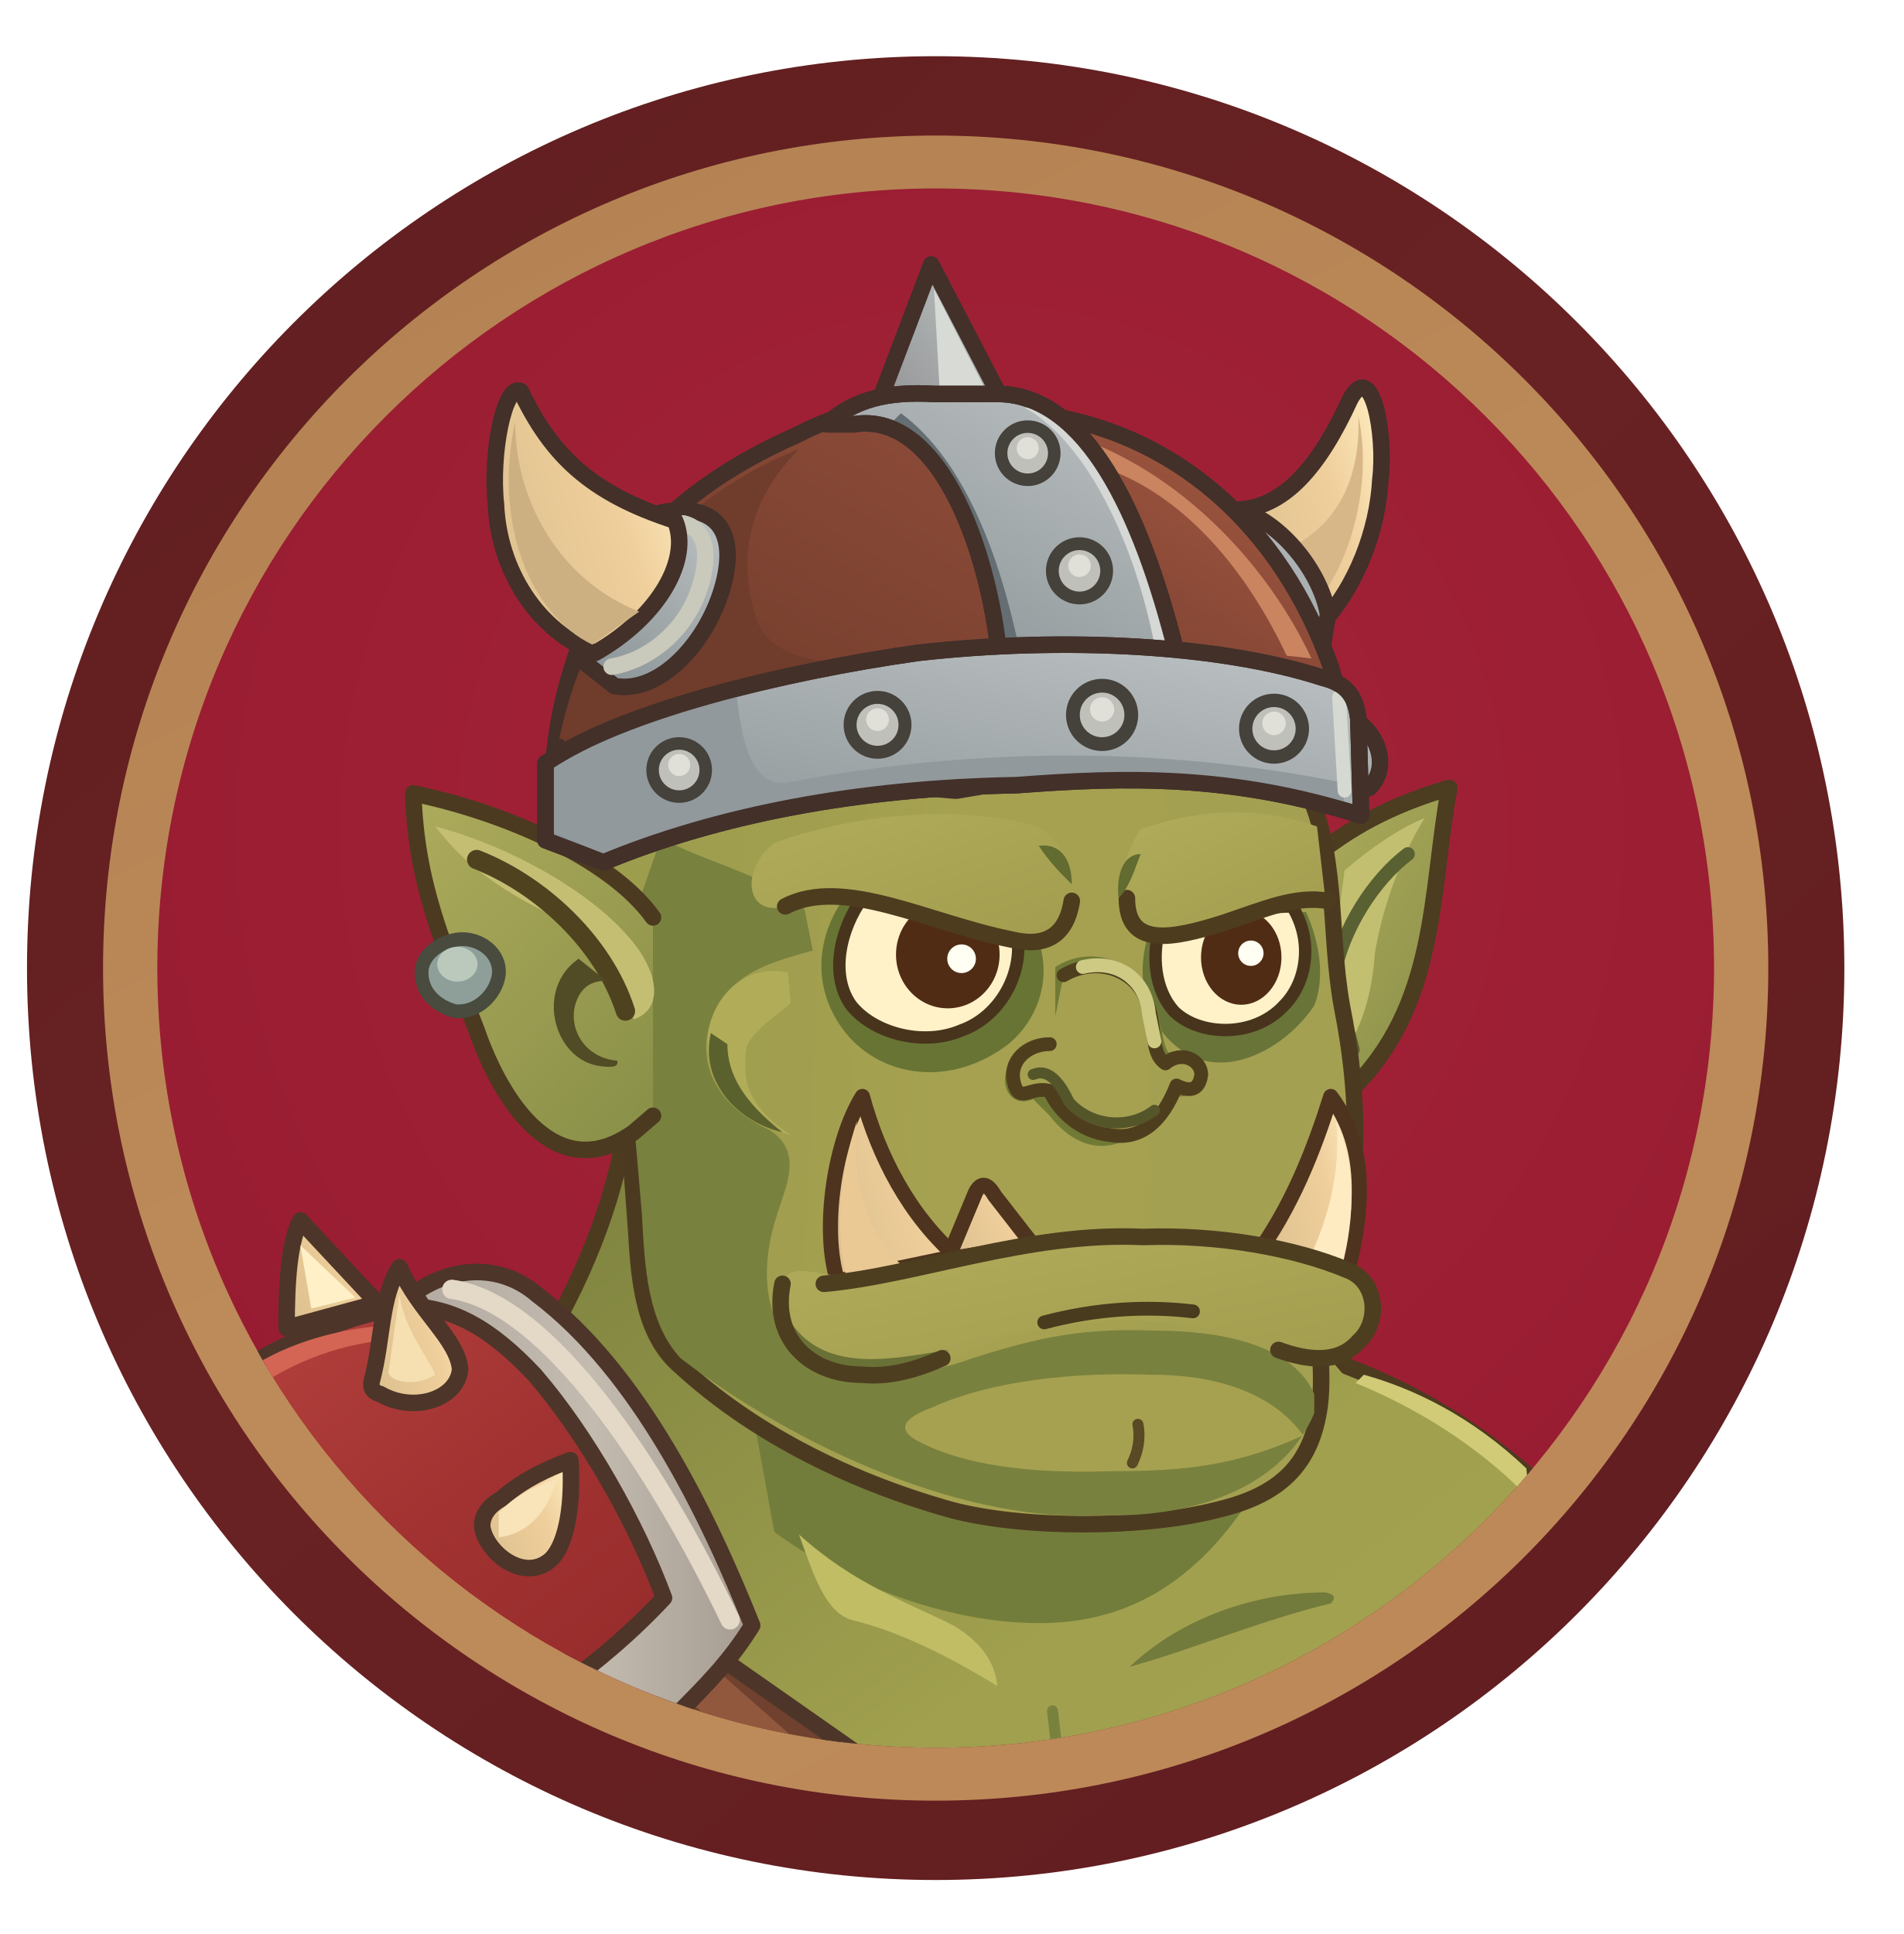
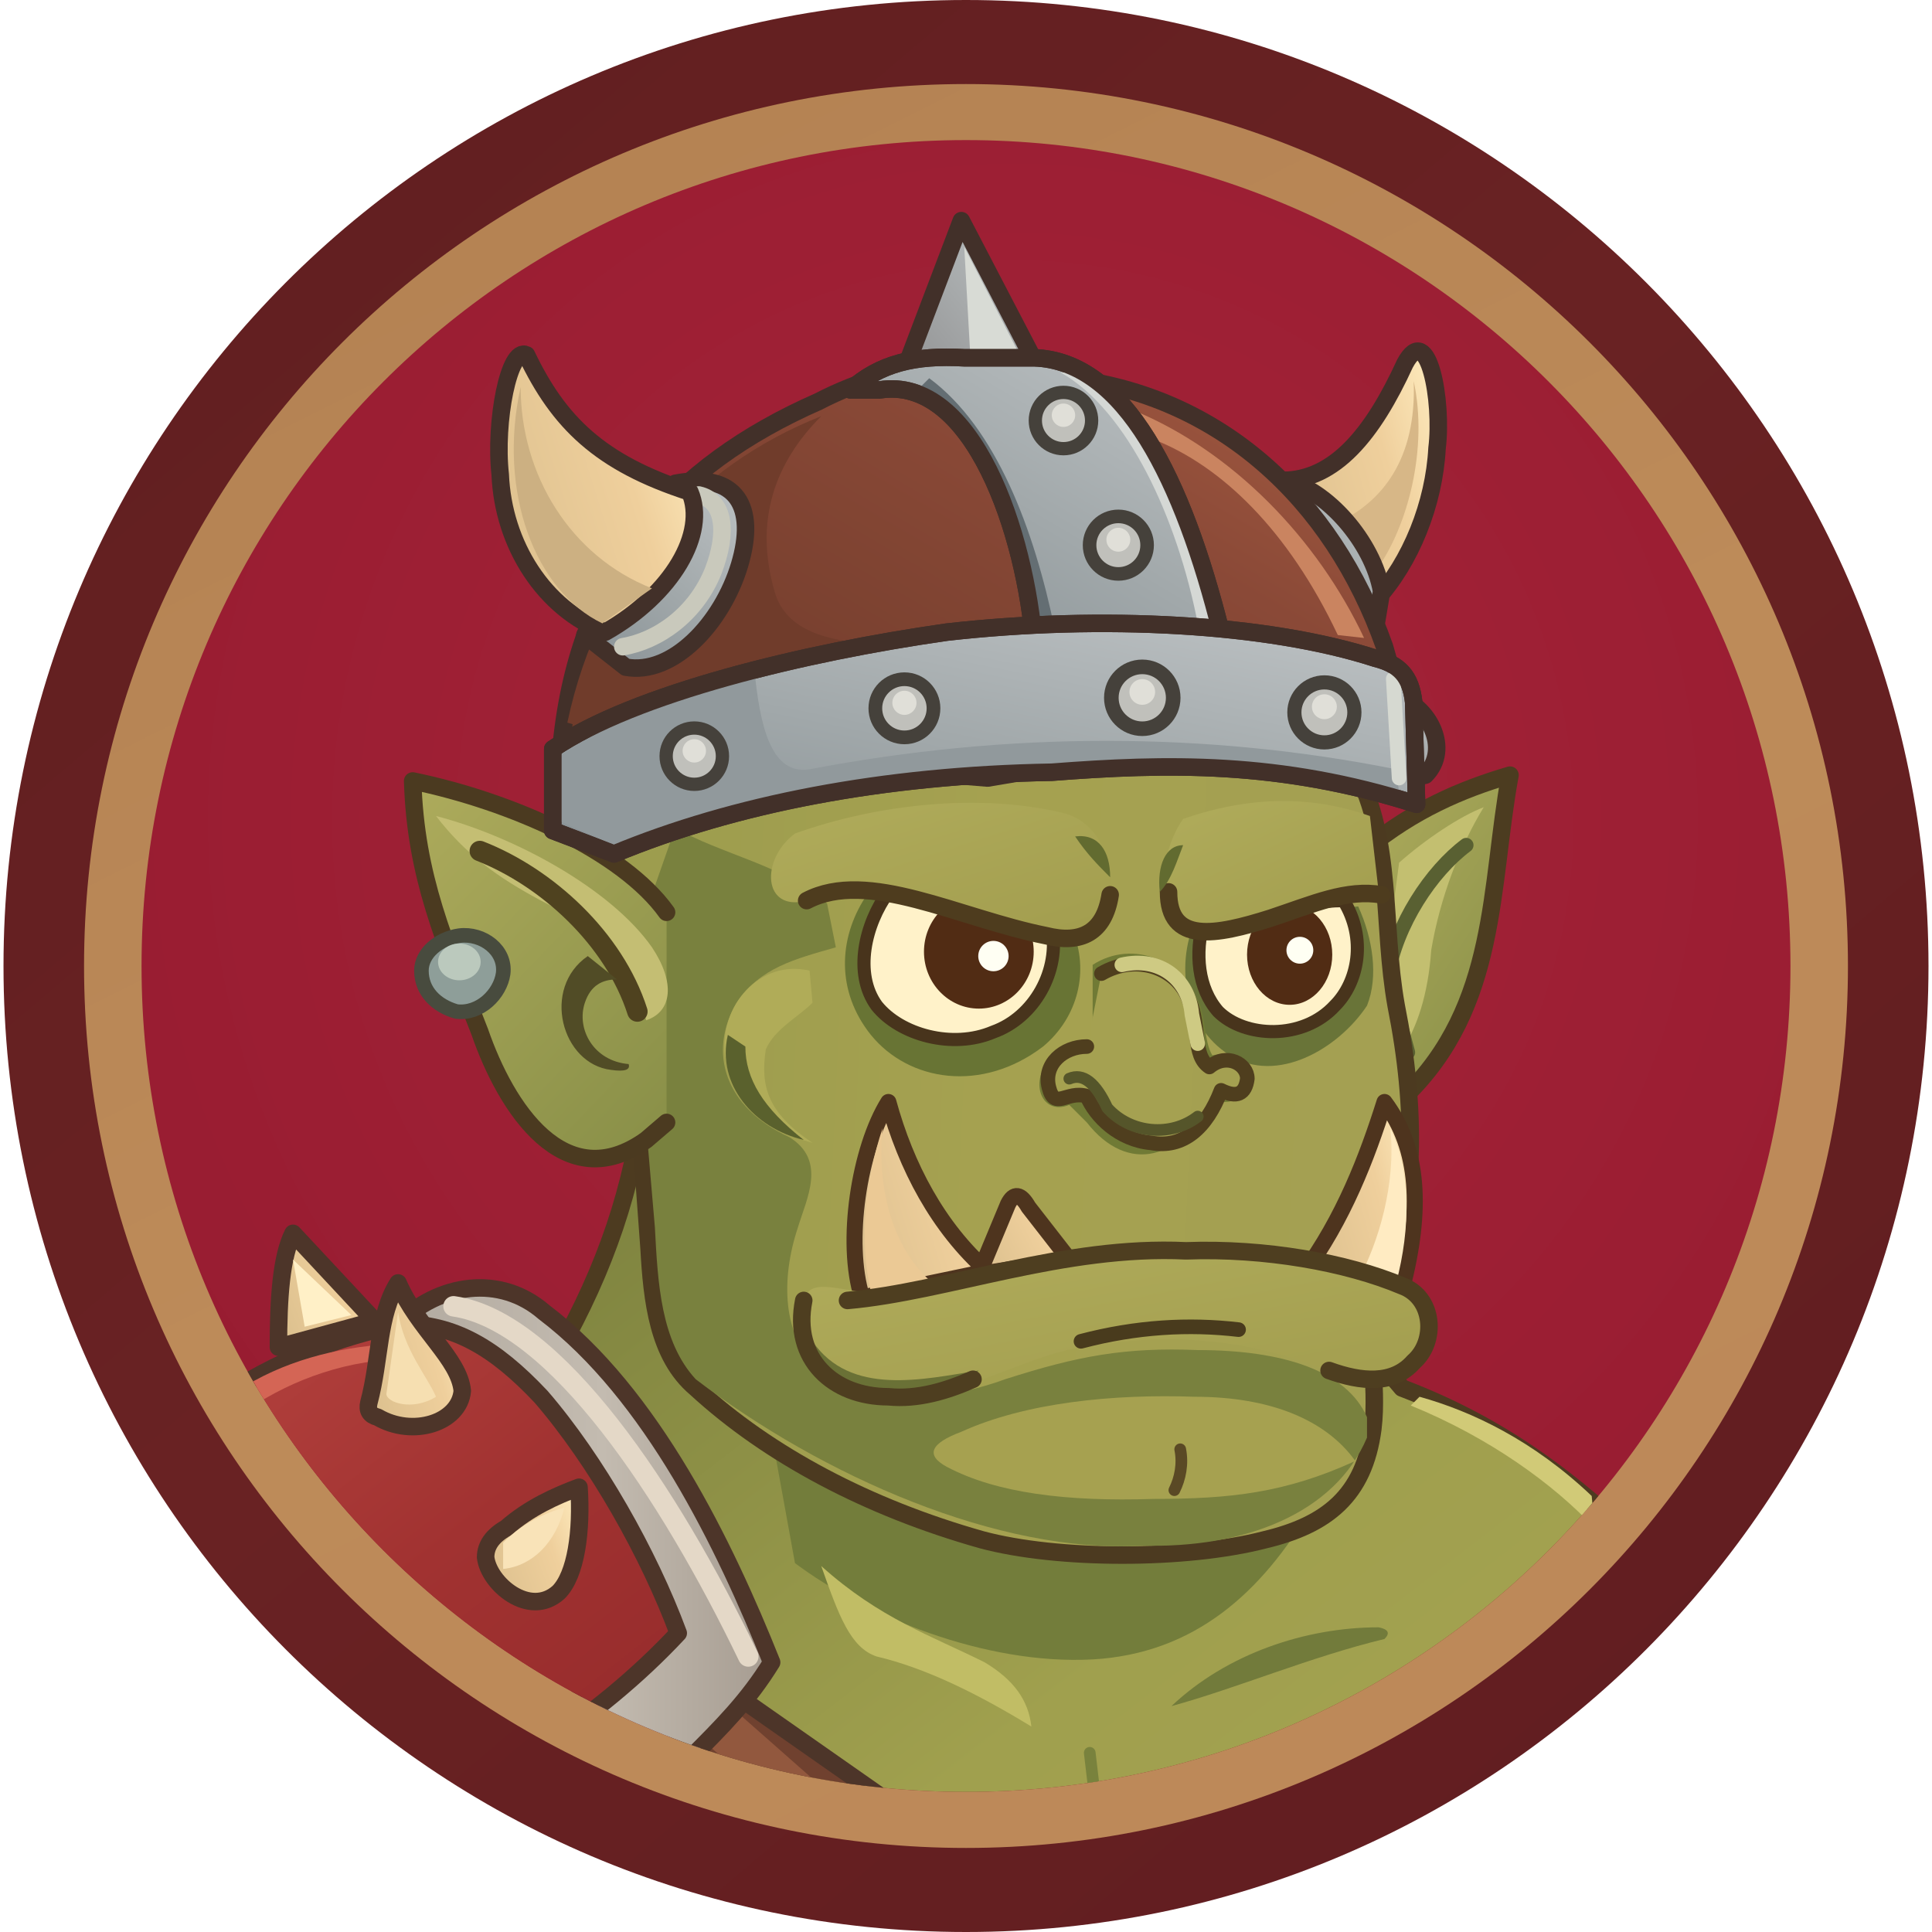
- <svg xmlns="http://www.w3.org/2000/svg" viewBox="0 0 691 702" role="img" aria-labelledby="orc-title orc-description">
+ <svg xmlns="http://www.w3.org/2000/svg" viewBox="8.6 20.4 662 662" role="img" aria-labelledby="orc-title orc-description">
  <defs>
    <linearGradient id="frame-maroon" x1="0%" y1="0%" x2="85%" y2="100%">
      <stop offset="0" stop-color="#601e20" />
      <stop offset=".5" stop-color="#692223" />
      <stop offset="1" stop-color="#611d20" />
    </linearGradient>
    <linearGradient id="frame-bronze" x1="15%" y1="0%" x2="65%" y2="100%">
      <stop offset="0" stop-color="#b38152" />
      <stop offset=".55" stop-color="#bd8b59" />
      <stop offset="1" stop-color="#bd8959" />
    </linearGradient>
    <radialGradient id="background-red" cx="53%" cy="41%" r="76%">
      <stop offset="0" stop-color="#a62439" />
      <stop offset="1" stop-color="#941a2f" />
    </radialGradient>
    <linearGradient id="skin-olive" gradientUnits="userSpaceOnUse" x1="230" y1="385" x2="488" y2="397">
      <stop offset="0" stop-color="#9d9d4e" />
      <stop offset=".45" stop-color="#a5a150" />
      <stop offset="1" stop-color="#a4a052" />
    </linearGradient>
    <linearGradient id="body-olive" x1="0%" y1="0%" x2="100%" y2="100%">
      <stop offset="0" stop-color="#797f3d" />
      <stop offset=".6" stop-color="#a0a04e" />
      <stop offset="1" stop-color="#a5a251" />
    </linearGradient>
    <linearGradient id="brow-olive" x1="0%" y1="0%" x2="80%" y2="100%">
      <stop offset="0" stop-color="#b0ac5b" />
      <stop offset="1" stop-color="#a39e4f" />
    </linearGradient>
    <linearGradient id="ear-olive" x1="10%" y1="0%" x2="80%" y2="100%">
      <stop offset="0" stop-color="#acaa5b" />
      <stop offset="1" stop-color="#8b9149" />
    </linearGradient>
    <linearGradient id="ivory" x1="0%" y1="70%" x2="100%" y2="25%">
      <stop offset="0" stop-color="#ddc18f" />
      <stop offset=".65" stop-color="#efcf9c" />
      <stop offset="1" stop-color="#fce7b9" />
    </linearGradient>
    <linearGradient id="leather-brown" x1="5%" y1="80%" x2="100%" y2="0%">
      <stop offset="0" stop-color="#703c2b" />
      <stop offset=".6" stop-color="#8a4937" />
      <stop offset="1" stop-color="#a95e43" />
    </linearGradient>
    <linearGradient id="iron" x1="5%" y1="100%" x2="80%" y2="0%">
      <stop offset="0" stop-color="#899296" />
      <stop offset=".5" stop-color="#a1a8aa" />
      <stop offset="1" stop-color="#b9bec0" />
    </linearGradient>
    <linearGradient id="iron-rim" x1="0%" y1="80%" x2="85%" y2="0%">
      <stop offset="0" stop-color="#98999a" />
      <stop offset="1" stop-color="#bac0c1" />
    </linearGradient>
    <linearGradient id="armor-red" x1="0%" y1="0%" x2="85%" y2="100%">
      <stop offset="0" stop-color="#b4423e" />
      <stop offset=".55" stop-color="#a13231" />
      <stop offset="1" stop-color="#972c2c" />
    </linearGradient>
    <linearGradient id="armor-rim" x1="0%" y1="50%" x2="100%" y2="50%">
      <stop offset="0" stop-color="#b2aaa0" />
      <stop offset=".55" stop-color="#c3bbb0" />
      <stop offset="1" stop-color="#a69c91" />
    </linearGradient>
    <clipPath id="avatar-clip">
      <ellipse cx="339.6" cy="351.4" rx="282.5" ry="283" />
    </clipPath>
    <g id="rivet" stroke="#45413b" stroke-width="5">
      <circle r="10.6" fill="#c0c0bb" />
      <circle cy="-2" r="4.4" fill="#e0dfd8" stroke="none" />
    </g>
  </defs>
  <g id="outer-ring">
    <ellipse cx="339.6" cy="351.4" rx="329.8" ry="331" fill="url(#frame-maroon)" />
  </g>
  <g id="inner-ring">
    <ellipse cx="339.6" cy="351.4" rx="302.2" ry="302.2" fill="url(#frame-bronze)" />
  </g>
  <g id="avatar-background">
    <ellipse cx="339.6" cy="351.4" rx="282.5" ry="283" fill="url(#background-red)" />
  </g>
  <g id="portrait" clip-path="url(#avatar-clip)" stroke-linecap="round" stroke-linejoin="round">
    <g id="neck-and-shoulders" stroke="#4d3b20" stroke-width="6">
      <path d="M230 389 C227 422 218 450 203 478 L216 553 L245 625 L284 671 L563 674 L575 554 C547 527 523 509 489 496 L467 470 L283 421 Z" fill="url(#body-olive)" />
      <path d="M271 501 C325 539 385 551 458 537 C441 566 418 587 383 589 C346 591 305 574 281 556 Z" fill="#737d3b" stroke="none" />
      <path d="M492 502 C519 513 541 529 555 544 L554 533 C534 514 513 504 495 499 Z" fill="#d1ca77" stroke="none" />
      <path d="M290 557 C310 575 328 581 346 590 C356 596 361 603 362 612 C344 601 326 592 309 588 C300 585 296 574 290 557 Z" fill="#c1bd65" stroke="none" />
      <path d="M410 605 C429 587 456 578 481 578 Q486 579 483 582 C458 588 432 599 410 605 Z" fill="#727b3b" stroke="none" />
      <path d="M382 621 L384 638" fill="none" stroke="#79823d" stroke-width="4" />
    </g>
    <g id="shoulder-armor" stroke="#4d3529" stroke-width="6">
      <path id="armor-strap" d="M229 579 L319 642 L289 674 L212 611 Z" fill="#70412f" />
      <path d="M252 609 L286 639" fill="none" stroke="#92583e" stroke-width="15" />
      <path id="rear-spike" d="M104 482 C104 465 105 451 109 443 L137 473 Z" fill="url(#ivory)" />
      <path d="M109 452 L113 475 L129 471 Z" fill="#fff0c7" stroke="none" />
      <path id="armor-rim-shape" d="M145 474 C159 460 180 457 195 470 C232 498 257 550 273 590 C265 603 256 612 245 623 L211 615 L203 580 L148 512 Z" fill="url(#armor-rim)" />
      <path d="M164 468 C199 473 238 532 265 588" fill="none" stroke="#e4d8c7" stroke-width="7" />
      <path id="red-pauldron" d="M80 502 C106 485 124 479 146 474 C164 474 178 482 194 499 C213 521 231 553 241 580 C227 595 211 608 193 620 L137 621 L82 559 Z" fill="url(#armor-red)" />
      <path d="M90 497 C105 487 124 482 142 481 L149 486 C128 486 109 493 94 503 Z" fill="#d46555" stroke="none" />
      <path id="upper-armor-spike" d="M135 501 C139 486 138 471 145 460 C152 476 166 486 167 497 C166 508 150 513 138 506 Q134 505 135 501 Z" fill="url(#ivory)" />
      <path d="M145 470 C147 483 155 492 158 499 C150 504 141 501 141 498 Z" fill="#f6dfb1" stroke="none" />
      <path id="lower-armor-spike" d="M182 544 C190 537 199 533 207 530 C208 545 206 560 200 566 C190 575 176 563 175 554 Q175 548 182 544 Z" fill="url(#ivory)" />
      <path d="M181 549 C189 541 198 538 202 537 C199 549 191 557 181 558 Z" fill="#f9e3b8" stroke="none" />
    </g>
    <g id="right-ear" stroke="#4c3c20" stroke-width="6">
      <path d="M477 311 C493 298 509 291 526 286 C519 324 522 365 490 396 L476 376 Z" fill="url(#ear-olive)" />
      <path d="M488 316 C497 308 509 300 517 297 C509 310 502 328 499 346 C498 361 494 373 489 380 L483 354 Z" fill="#c3bf70" stroke="none" />
      <path d="M511 310 C499 319 487 337 484 355 L491 381" fill="none" stroke="#596032" stroke-width="5" />
    </g>
    <g id="face">
      <path id="face-shape" d="M240 278 C305 261 415 269 473 284 C486 309 482 337 487 365 C494 400 494 433 483 464 C476 479 481 494 479 510 C476 533 463 543 442 548 C415 555 371 555 345 548 C306 537 272 519 247 496 C234 485 232 466 231 448 L228 407 L204 366 L218 312 Z" fill="url(#skin-olive)" stroke="#4c3a20" stroke-width="6" />
      <path id="left-face-shadow" d="M240 304 C255 313 278 317 292 330 L295 345 C281 349 269 352 261 364 C251 381 257 400 279 410 C292 418 285 431 282 441 C276 459 277 478 288 488 C304 503 331 501 353 493 C378 485 394 482 419 483 C448 483 470 490 477 506 L477 513 C466 539 435 551 400 550 C351 553 290 526 247 493 C235 480 234 460 233 441 L230 406 L219 364 Z" fill="#79813e" />
      <path id="eye-socket-left" d="M305 328 C296 342 295 360 307 375 C320 391 345 395 366 379 C378 369 382 353 376 339 Z" fill="#687434" />
      <path id="eye-socket-right" d="M419 334 C411 350 414 372 430 382 C446 392 467 380 477 365 C481 355 479 342 474 331 Z" fill="#697438" />
      <path id="left-cheek" d="M286 353 C269 349 255 365 257 382 C259 398 272 408 287 412 C272 402 269 393 271 380 C274 373 282 369 287 364 Z" fill="#b0ac58" />
      <path d="M258 375 C254 392 267 407 284 411 C270 400 264 390 264 379 Z" fill="#5a612d" />
      <path id="chin-highlight" d="M338 511 C360 501 390 498 418 499 C444 499 463 507 473 521 C449 532 430 534 404 534 C374 535 350 532 333 523 Q322 517 338 511 Z" fill="#a6a150" />
      <path d="M413 517 C414 522 413 527 411 531" fill="none" stroke="#5a4925" stroke-width="4" />
    </g>
    <g id="left-ear">
      <path d="M237 333 C222 312 184 295 150 288 C151 321 161 343 173 374 C182 400 202 431 230 411 L237 405" fill="url(#ear-olive)" stroke="#4b3a20" stroke-width="6" />
      <path d="M158 300 C185 307 218 325 232 345 C240 357 239 367 230 370 C225 350 212 338 194 329 C179 321 168 313 158 300 Z" fill="#c4be73" />
      <path d="M173 312 C196 321 219 342 227 367" fill="none" stroke="#4f421f" stroke-width="7" />
      <path d="M210 348 C194 359 201 385 218 387 Q225 388 224 385 C212 384 206 373 209 364 C211 358 215 356 220 356 Z" fill="#514c26" />
      <g id="earring" stroke="#484b3e" stroke-width="5">
        <path d="M166 341 C174 340 182 346 181 354 C180 361 173 368 165 367 C158 365 153 360 153 353 C153 347 159 342 166 341 Z" fill="#8e9e99" />
        <ellipse cx="166" cy="350" rx="7.3" ry="6.3" fill="#bbc9bd" stroke="none" />
      </g>
    </g>
    <g id="eyes" fill="#fff2c9" stroke="#48341c" stroke-width="4.5">
      <path id="left-eye" d="M313 326 C328 323 352 331 369 338 C372 353 363 369 349 374 C335 380 317 375 309 365 C301 354 305 337 313 326 Z" />
      <path id="right-eye" d="M421 336 C437 336 453 329 469 329 C477 342 474 357 466 365 C455 377 435 376 426 367 C419 359 418 347 421 336 Z" />
      <g id="pupils" fill="#512c14" stroke="none">
        <ellipse cx="344" cy="346.5" rx="18.8" ry="19.5" />
        <ellipse cx="450.5" cy="347.5" rx="14.6" ry="17.2" />
      </g>
      <g id="eye-highlights" fill="#fffff3" stroke="none">
        <circle cx="349" cy="348" r="5.2" />
        <circle cx="454" cy="346" r="4.6" />
      </g>
    </g>
    <g id="eyebrows">
      <path d="M281 306 C309 296 344 292 373 299 C385 302 390 315 389 327 C388 339 383 344 372 342 C353 340 333 331 317 328 C304 325 292 325 285 329 C270 333 269 315 281 306 Z" fill="url(#brow-olive)" />
      <path d="M414 301 C440 292 461 294 478 300 L481 326 C467 325 456 330 444 334 C430 338 416 343 410 334 C405 327 407 311 414 301 Z" fill="url(#brow-olive)" />
      <path d="M285 329 C306 318 337 335 367 341 C379 344 387 340 389 327 M409 326 C409 344 425 341 444 335 C459 330 470 325 482 327" fill="none" stroke="#4e3c1e" stroke-width="6" />
      <path d="M377 307 C385 306 389 312 389 321 C385 317 381 313 377 307 Z M414 310 C408 310 405 317 406 326 C410 322 412 315 414 310 Z" fill="#626b30" />
    </g>
    <g id="nose">
      <path d="M383 351 C397 342 414 350 419 363 C422 369 421 377 424 382 C433 380 439 388 433 396 Q429 400 423 396 C414 418 395 423 381 405 L375 399 C365 403 361 390 369 383 C373 378 378 377 383 379 Z" fill="#707a35" />
      <path d="M386 354 C398 347 412 352 416 363 C420 372 417 382 423 386 C429 381 436 385 436 390 Q435 398 427 394 C422 407 414 414 403 412 C392 411 384 403 381 396 C374 394 370 401 368 393 C366 385 373 379 381 379" fill="url(#skin-olive)" stroke="#4f3e1e" stroke-width="5" />
      <path d="M393 351 C406 348 416 356 417 368 L419 378" fill="none" stroke="#ceca83" stroke-width="5" />
      <path d="M375 390 Q382 387 388 400 C396 409 410 410 419 403" fill="none" stroke="#55552a" stroke-width="4" />
    </g>
    <g id="tusks" fill="url(#ivory)" stroke="#4e341e" stroke-width="5.5">
      <path id="left-tusk" d="M304 465 C298 446 303 414 313 398 C319 420 330 441 347 456 Z" />
      <path d="M311 407 C309 429 315 448 327 459 L307 463 C303 446 305 425 311 407 Z" fill="#ebc995" stroke="none" />
      <path id="middle-tooth" d="M344 457 L354 433 Q357 427 361 434 L375 452 Z" />
      <path id="right-tusk" d="M455 457 C469 438 477 417 483 398 C495 414 496 435 489 462 Z" />
      <path d="M485 407 C487 426 481 446 474 459 L487 460 C492 441 492 422 485 407 Z" fill="#ffebc2" stroke="none" />
    </g>
    <g id="mouth">
      <path id="lower-lip" d="M284 466 C286 457 299 464 308 463 C345 455 382 446 417 448 C445 447 471 452 489 461 C500 466 500 480 492 488 C487 494 477 495 466 491 C439 480 414 477 386 481 C361 483 337 501 313 500 C290 499 280 485 284 466 Z" fill="url(#brow-olive)" />
      <path d="M287 480 C300 499 325 493 344 490 C329 501 309 505 297 496 Q288 491 287 480 Z" fill="#6a7136" />
      <path d="M299 466 C333 463 373 447 415 449 C442 448 470 453 489 461 C500 465 501 480 493 487 C486 495 475 494 464 490 M284 466 C280 486 294 499 313 499 C323 500 333 497 342 493" fill="none" stroke="#4e3e20" stroke-width="6" />
      <path d="M379 480 C398 475 416 474 433 476" fill="none" stroke="#493b1d" stroke-width="5" />
    </g>
    <g id="helmet" stroke="#423029" stroke-width="6">
      <g id="helmet-horns">
        <path id="right-horn" d="M448 185 C466 185 479 169 490 145 C498 130 503 158 501 174 C500 193 492 213 480 226 L461 212 Z" fill="url(#ivory)" />
        <path d="M493 151 C494 178 482 192 468 199 L480 216 C491 201 498 174 493 151 Z" fill="#d7b787" stroke="none" />
        <path id="right-horn-collar" d="M449 185 C463 188 479 206 482 223 L479 241 L461 226 L441 195 Z" fill="url(#iron)" />
      </g>
      <path id="helmet-spike" d="M319 146 L338 96 L363 144 Z" fill="url(#iron-rim)" />
      <path d="M339 105 L341 141 L358 142 Z" fill="#d8dbd5" stroke="none" />
      <path id="helmet-dome" d="M201 275 C207 216 239 180 289 158 C318 143 348 142 375 150 C426 156 465 191 483 242 L489 263 L347 287 Z" fill="url(#leather-brown)" />
      <path id="helmet-left-shadow" d="M203 268 C214 216 247 180 290 163 C274 179 267 199 274 223 C278 238 296 241 313 241 L226 275 Z" fill="#703c2b" stroke="none" />
      <path id="helmet-right-highlight" d="M397 161 C431 175 460 205 476 239 L467 238 C450 202 427 180 404 171 Z" fill="#ca8460" stroke="none" />
      <path id="helmet-center-band" d="M300 154 C310 145 322 142 339 143 L363 143 C394 144 414 185 427 237 L363 242 C360 203 342 149 310 154 Z" fill="url(#iron)" />
      <path d="M327 150 C350 167 363 202 370 236 L361 237 C357 204 343 168 323 154 Z" fill="#646e73" stroke="none" />
      <path d="M372 148 C395 161 412 198 419 234 L425 235 C414 189 397 158 377 148 Z" fill="#d5d8d5" stroke="none" />
      <path d="M300 154 C310 145 322 142 339 143 L363 143 C394 144 414 185 427 237 L363 242 C360 203 342 149 310 154 Z" fill="none" />
      <g id="helmet-top-rivets" stroke="none">
        <use href="#rivet" transform="translate(373 164.5) scale(.91)" />
        <use href="#rivet" transform="translate(391.8 207.2) scale(.93)" />
      </g>
      <g id="left-horn">
        <path id="left-horn-collar" d="M240 186 C261 182 268 194 262 214 C256 234 239 252 223 249 L209 238 Z" fill="url(#iron)" />
        <path d="M248 190 C257 192 258 203 253 216 C247 231 234 240 222 242" fill="none" stroke="#c9c9bc" stroke-width="6" />
        <path id="left-horn-shape" d="M216 237 C195 229 181 207 180 183 C178 165 183 139 189 142 C200 165 214 179 245 189 C251 203 239 224 216 237 Z" fill="url(#ivory)" />
        <path d="M187 153 C187 183 204 211 232 222 L215 234 C192 223 179 189 187 153 Z" fill="#ccb082" stroke="none" />
      </g>
      <path id="helmet-side-fastener" d="M487 259 C498 262 506 277 497 286 L489 288 Z" fill="url(#iron-rim)" />
      <path id="helmet-brim" d="M198 277 C226 258 284 244 333 237 C386 231 443 234 480 246 C488 248 492 252 493 261 L494 296 C447 281 408 282 369 285 C311 286 260 296 219 313 L198 305 Z" fill="url(#iron)" />
      <path d="M267 249 C269 270 273 286 286 284 C354 271 422 271 487 284 L488 292 C436 278 383 282 345 285 C294 290 252 300 219 310 L201 302 L201 279 C219 267 242 257 267 249 Z" fill="#91999c" stroke="none" />
      <path d="M486 253 L488 287" fill="none" stroke="#d6d9d1" stroke-width="5" />
      <path d="M198 277 C226 258 284 244 333 237 C386 231 443 234 480 246 C488 248 492 252 493 261 L494 296 C447 281 408 282 369 285 C311 286 260 296 219 313 L198 305 Z" fill="none" />
      <g id="helmet-brim-rivets" stroke="none">
        <use href="#rivet" transform="translate(246.5 279.5) scale(.91)" />
        <use href="#rivet" transform="translate(318.5 263.1) scale(.94)" />
        <use href="#rivet" transform="translate(400 259.5)" />
        <use href="#rivet" transform="translate(462.4 264.5) scale(.97)" />
      </g>
    </g>
  </g>
</svg>
